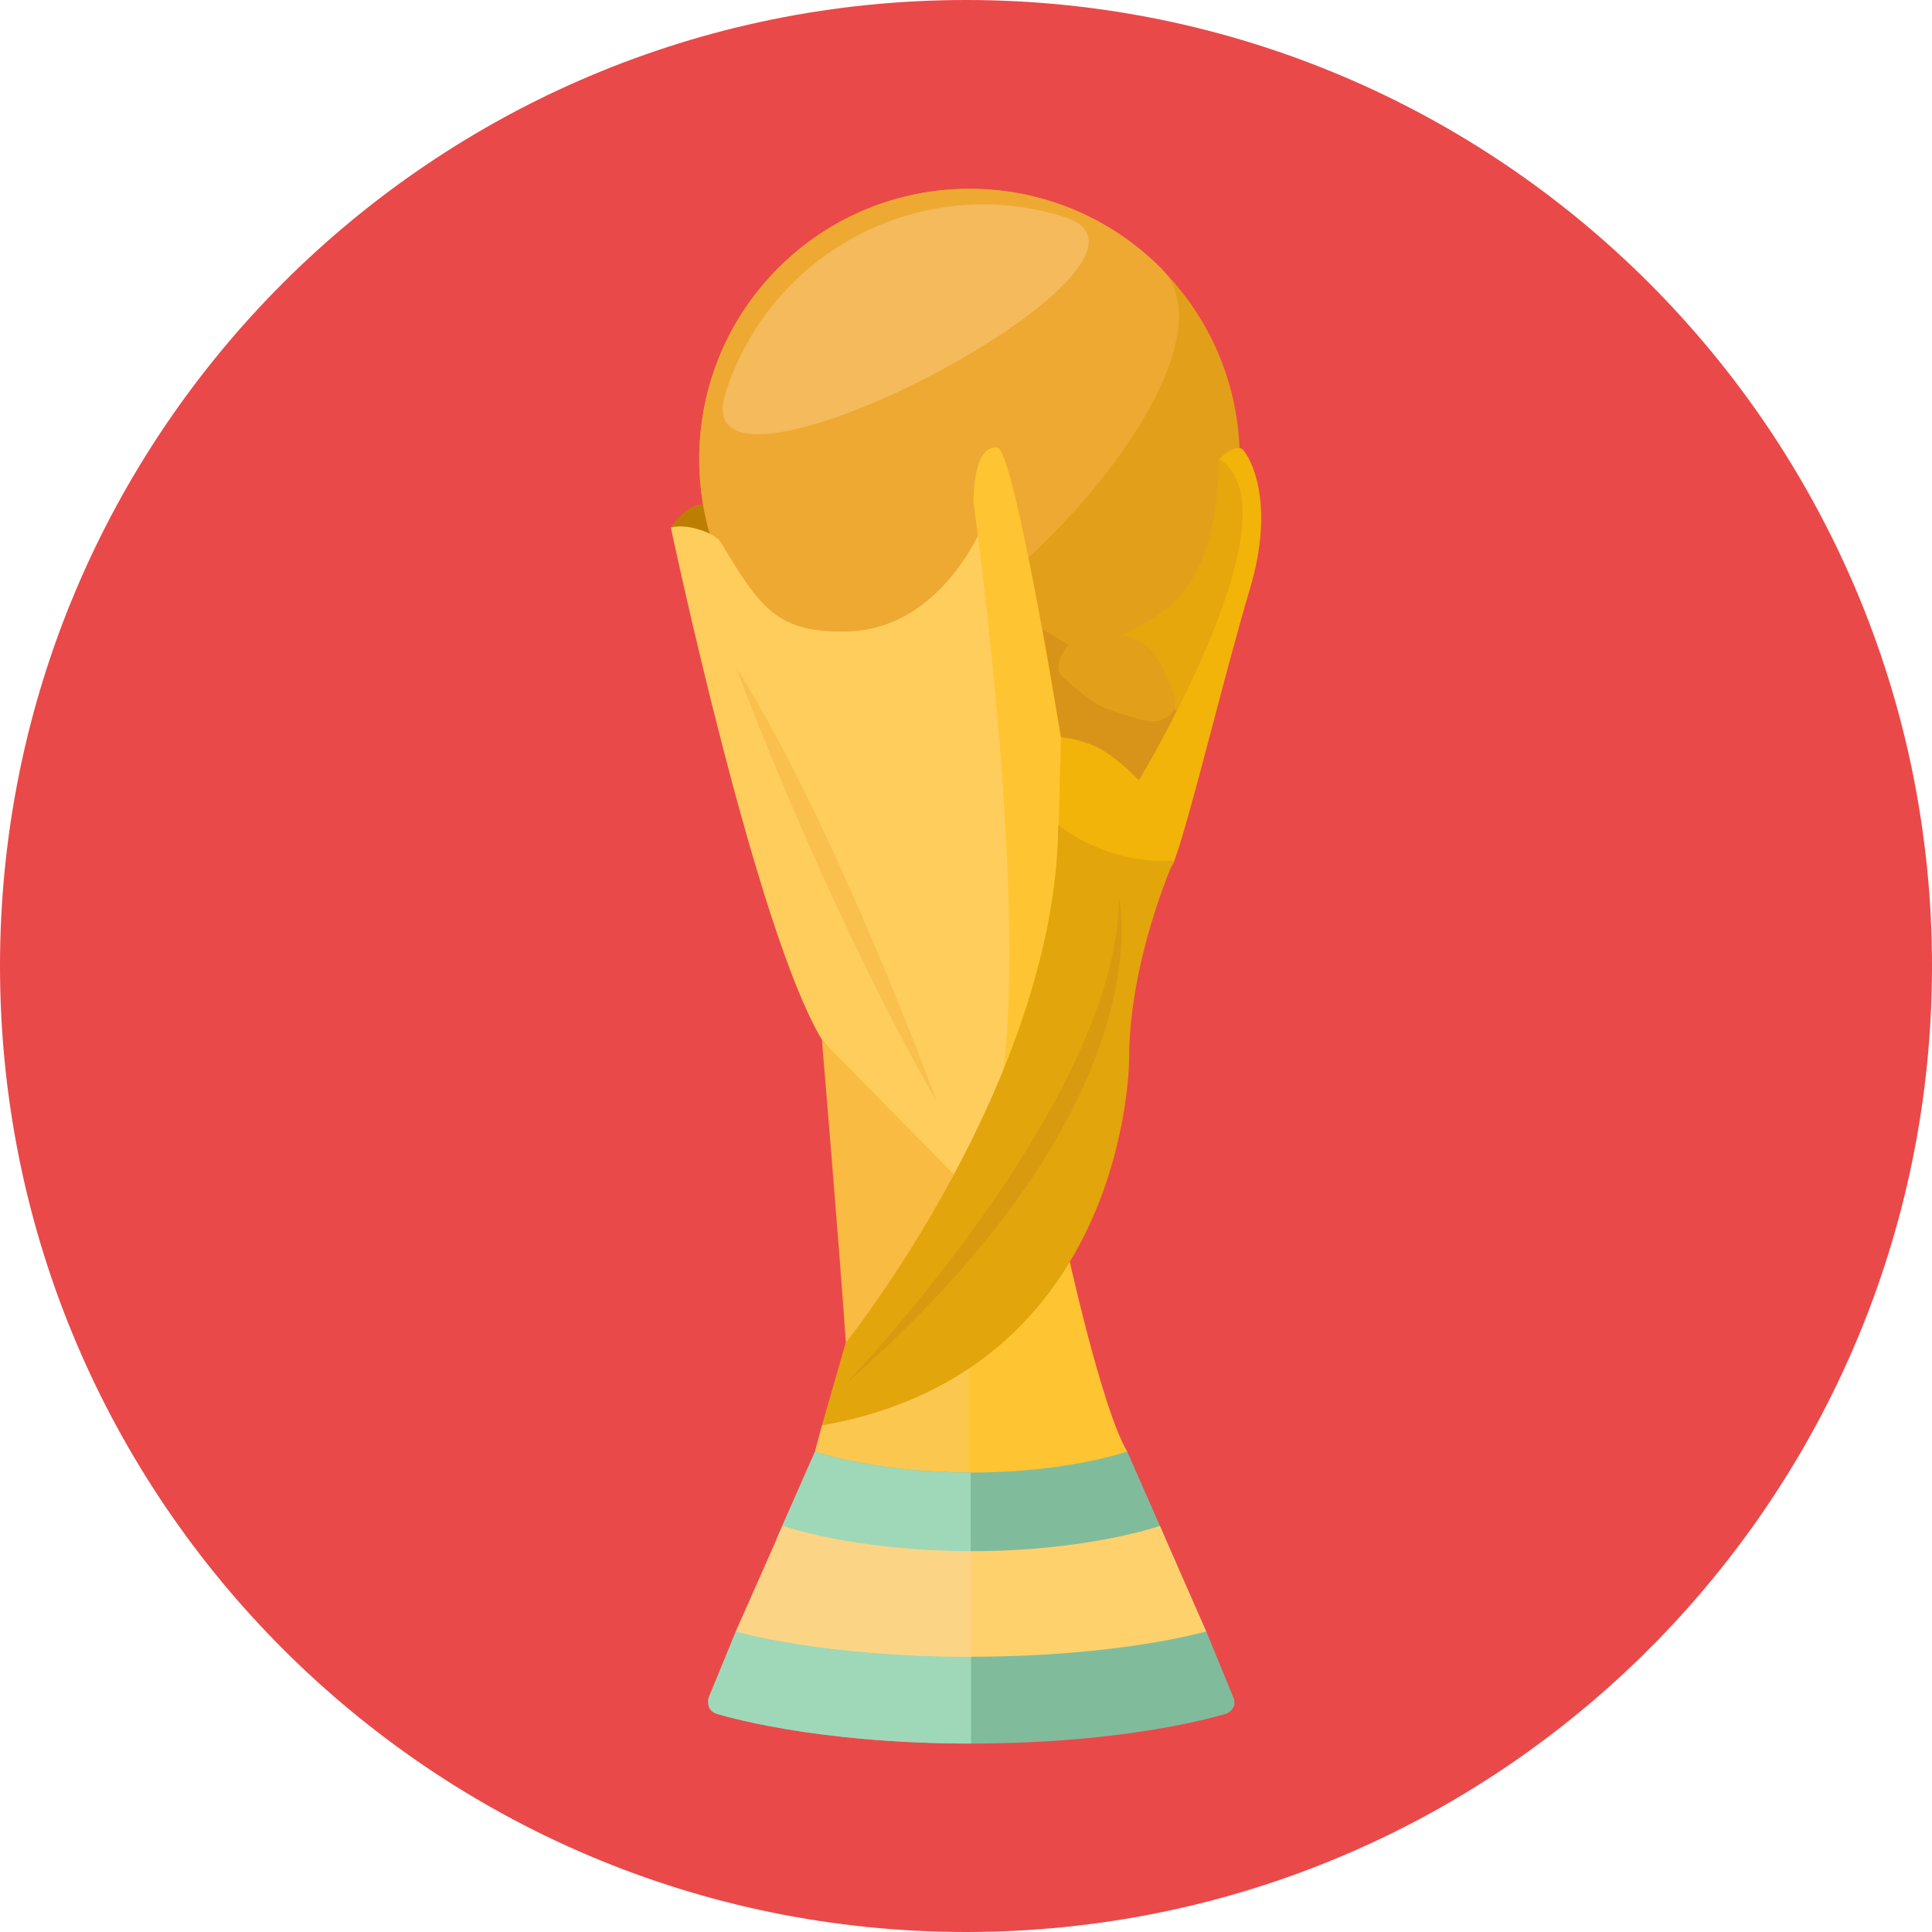
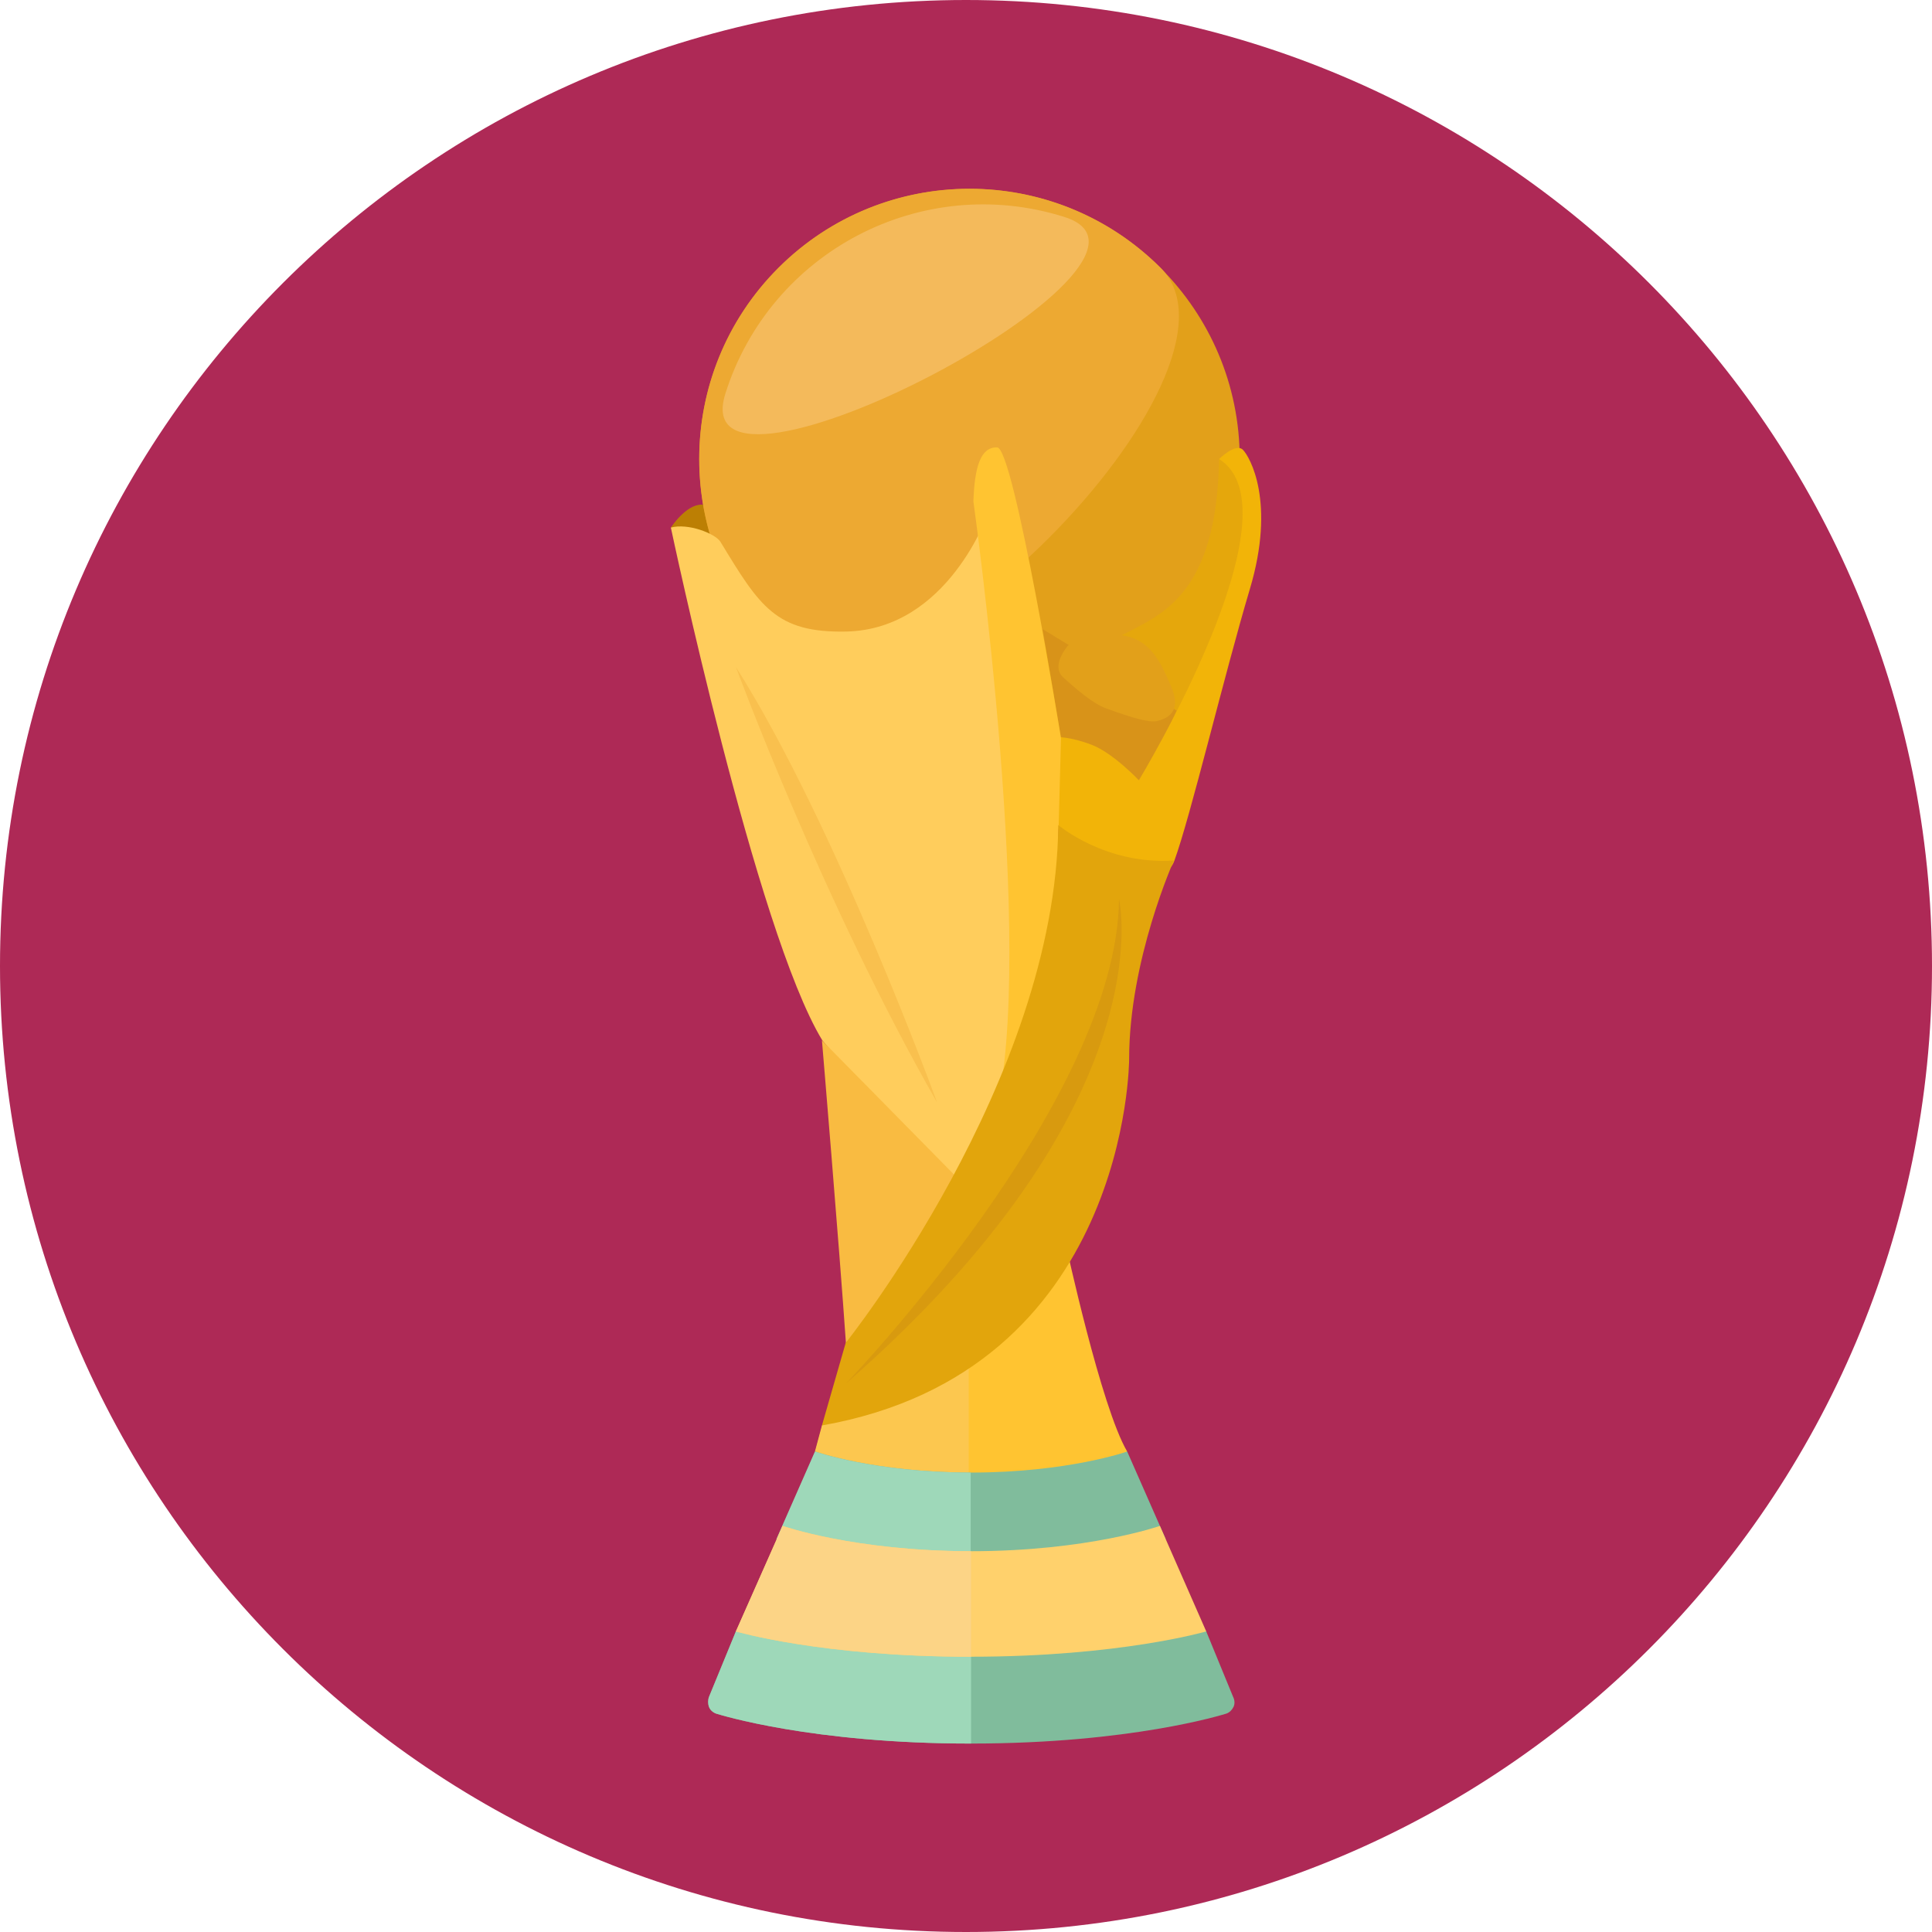
<svg xmlns="http://www.w3.org/2000/svg" version="1.1" id="Layer_1" x="0px" y="0px" viewBox="0 0 496.2 496.2" style="enable-background:new 0 0 496.2 496.2;" xml:space="preserve">
-   <path style="fill:#EA4949;" d="M0,248.1C0,111.1,111.1,0,248.1,0s248.1,111.1,248.1,248.1S385.1,496.2,248.1,496.2S0,385.1,0,248.1z  " />
+   <path style="fill:#ae2956;" d="M0,248.1C0,111.1,111.1,0,248.1,0s248.1,111.1,248.1,248.1S385.1,496.2,248.1,496.2S0,385.1,0,248.1z  " />
  <path style="fill:#BC7F04;" d="M172.3,135.5c0,0,3.8-5.9,7.9-5.9c4,0,3.6,17.4,3.6,17.4L172.3,135.5z" />
  <circle style="fill:#E2A01A;" cx="249" cy="117.9" r="69.4" />
  <path style="fill:#EDA932;" d="M199.9,68.8c27.1-27.1,71.1-27.1,98.2,0S227,194.1,199.9,167C172.8,139.8,172.8,95.9,199.9,68.8z" />
  <path style="fill:#F4BA5B;" d="M273.3,55.7c-36.6-11.5-75.5,8.9-87,45.4C174.8,137.7,309.9,67.1,273.3,55.7z" />
  <path style="fill:#FFCD5C;" d="M172.3,135.5c0,0,21.9,103.8,38.9,131.7l39.5,46.7l20.9-51.4l-17.8-130.7c0,0-10.3,29.8-36.4,30.4  c-18.2,0.4-22.3-6.5-32.4-23.1C183.6,137,176.7,134.3,172.3,135.5z" />
  <path style="fill:#F9C04E;" d="M189,171.3c0,0,22.2,60.3,51.7,111.9C240.7,283.2,214.6,211.7,189,171.3z" />
  <path style="fill:#F9BB41;" d="M211.1,267.2c0,0,4.4,52.2,6.2,78.3l31.4-40.1L211.1,267.2z" />
  <path style="fill:#E5A70C;" d="M288.8,162.8c9.7-5.1,23.7-10.3,24.3-44.9l7.3,5.5l-3.6,36.4l-21.9,43.1L270,190.8l-6.1-24.9  C264,165.8,279.1,167.8,288.8,162.8z" />
  <path style="fill:#FFC431;" d="M273.7,319.4c0,0,9.1,42.1,15.8,53.4c0,0-32.8,23.7-80.1,0l1.8-6.7L273.7,319.4z" />
  <path style="fill:#FCC74F;" d="M248.8,319.4v63.9c-11.4-0.3-24.7-3.1-39.5-10.5l1.8-6.7L248.8,319.4z" />
  <path style="fill:#80BC9C;" d="M299.4,395.3c0,0-18.4,5.4-50,5.4c-31.7,0-49.9-5.4-49.9-5.4l9.9-22.5c0,0,15.2,5.4,40,5.4  s40.1-5.4,40.1-5.4L299.4,395.3z" />
  <path style="fill:#9ED8B9;" d="M249.3,400.7c-31.7,0-49.9-5.4-49.9-5.4l9.9-22.5c0,0,15.2,5.4,40,5.4V400.7z" />
  <path style="fill:#80BC9C;" d="M316.7,435.8l-6.9-16.8c-0.6-1.5-29.3-9.1-60.5-9.1s-59.7,7.6-60.3,9.1l-6.9,16.8  c-0.3,0.8-0.3,1.8,0,2.6s1,1.4,1.8,1.7c1,0.3,24.5,7.7,65.5,7.7s64.6-7.4,65.6-7.7c0.8-0.3,1.4-0.9,1.8-1.7S317.1,436.6,316.7,435.8  z" />
  <path style="fill:#9ED8B9;" d="M249.3,409.9c-31.2,0-59.7,7.6-60.3,9.1l-6.9,16.8c-0.3,0.8-0.3,1.8,0,2.6s1,1.4,1.8,1.7  c1,0.3,24.5,7.7,65.5,7.7v-37.9H249.3z" />
  <path style="fill:#FFD16C;" d="M309.8,419c0,0-22.2,6.5-60.5,6.5S189,419,189,419l12-27.1c0,0,18.4,6.5,48.4,6.5s48.5-6.5,48.5-6.5  L309.8,419z" />
  <path style="fill:#FCD486;" d="M249.3,425.5c-38.3,0-60.3-6.5-60.3-6.5l12-27.1c0,0,18.4,6.5,48.4,6.5v27.1H249.3z" />
  <path style="fill:#D89319;" d="M302.2,182.5c0,0-8.5,19.4-11.5,19.4s-18.2-12.4-18.2-12.4l-4.7-27.9L302.2,182.5z" />
  <path style="fill:#E2A01A;" d="M274.3,165.8c0,0-4.6,5.2-1.2,8.2c3.3,3,7.6,6.7,10.9,7.9s10.6,3.9,13.1,3.3c2.4-0.6,6.7-2.1,3.6-9.1  c-3-7-5.8-12.7-14.3-13.1C277.9,162.8,277,163.7,274.3,165.8z" />
  <path style="fill:#F2B408;" d="M313.1,117.9c0,0,4.2-4.2,6.1-2.4c1.8,1.8,8.5,13.4,1.8,35.8c-6.7,22.5-15.2,58.3-19.4,69.8  c-4.2,11.5-31-9.1-31-9.1l0.8-22.7c0,0,3.6-0.1,9,2c5.5,2.1,12.1,9.1,12.1,9.1S334.4,131.2,313.1,117.9z" />
  <path style="fill:#FFC431;" d="M250,128.8c0,0,16.4,116.6,5.5,157.9l15.7-41.6l0.7-33l0.6-22.5c0,0-12.1-74.7-16.4-74.7  C251.8,114.8,250.3,120,250,128.8z" />
  <path style="fill:#E2A50C;" d="M217.2,344.9c0,0,54-67.4,54.6-133c0,0,12.1,10.3,29.7,9.1c0,0-11.5,25.5-11.5,51  c0,0,0,80.2-78.9,94.1L217.2,344.9z" />
  <path style="fill:#D89A0F;" d="M217.3,355.3c0,0,69.6-72.3,70.1-124.4C287.4,230.9,299.8,283.2,217.3,355.3z" />
  <g>
</g>
  <g>
</g>
  <g>
</g>
  <g>
</g>
  <g>
</g>
  <g>
</g>
  <g>
</g>
  <g>
</g>
  <g>
</g>
  <g>
</g>
  <g>
</g>
  <g>
</g>
  <g>
</g>
  <g>
</g>
  <g>
</g>
</svg>
